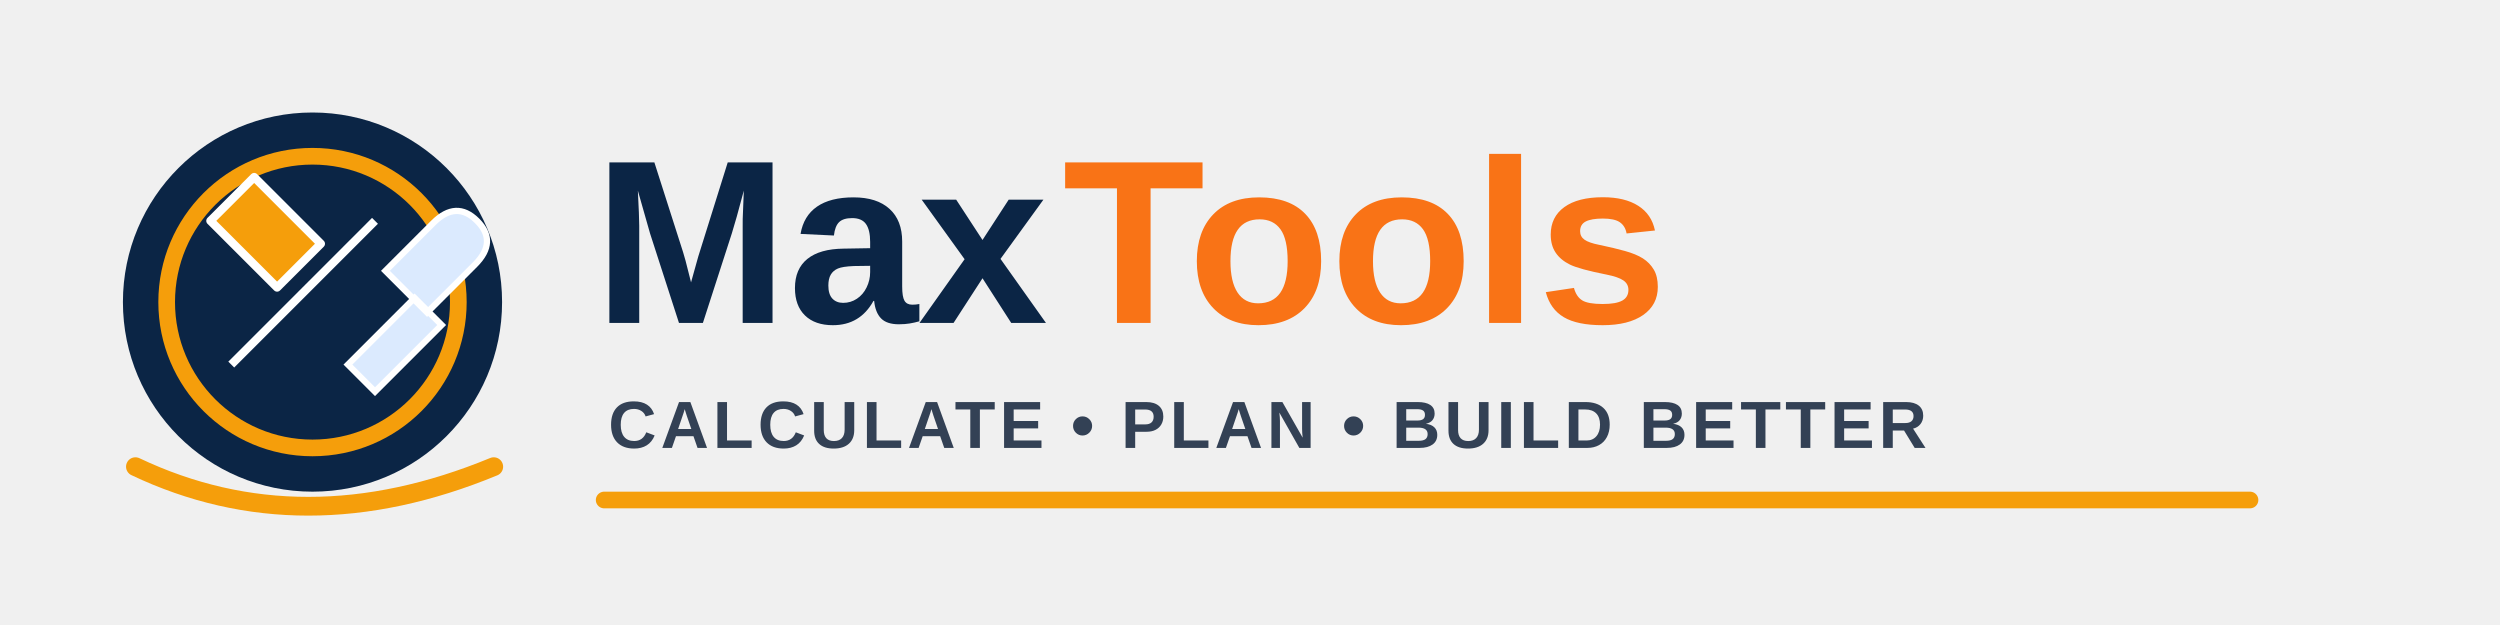
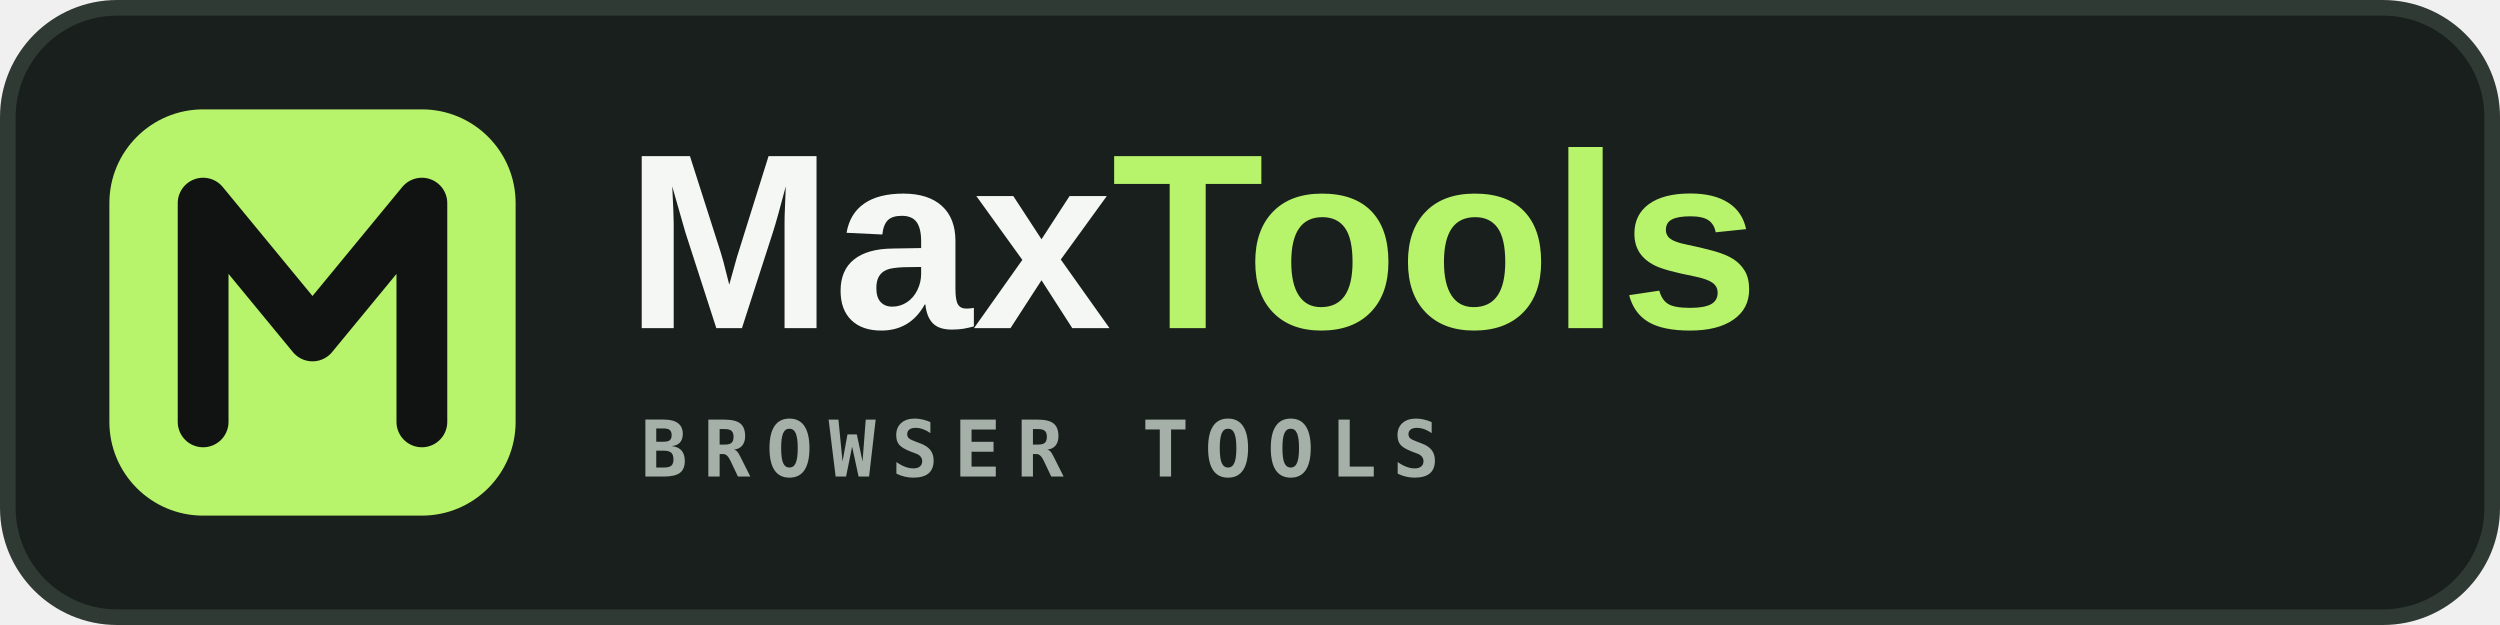
- <svg xmlns="http://www.w3.org/2000/svg" width="1200" height="300" viewBox="0 0 1200 300">
-   <g transform="translate(35 30)">
-     <circle cx="115" cy="115" r="91" fill="#0b2545" />
-     <circle cx="115" cy="115" r="70" fill="none" stroke="#f59e0b" stroke-width="8" />
-     <path d="M76 145 L145 76 M66 76 L87 55 L119 87 L98 108 Z" fill="#f59e0b" stroke="#fff" stroke-width="4" stroke-linejoin="round" />
-     <path d="M132 145 L164 113 L177 126 L145 158 Z M150 100 L173 77 Q184 66 194 76 Q204 86 193 97 L170 120 Z" fill="#dbeafe" stroke="#fff" stroke-width="3" />
-     <path d="M30 194 Q110 232 202 194" fill="none" stroke="#f59e0b" stroke-width="9" stroke-linecap="round" />
-   </g>
-   <text x="285" y="155" font-family="Arial,Helvetica,sans-serif" font-size="112" font-weight="800" fill="#0b2545">Max</text>
-   <text x="510" y="155" font-family="Arial,Helvetica,sans-serif" font-size="112" font-weight="800" fill="#f97316">Tools</text>
-   <text x="292" y="215" font-family="Arial,Helvetica,sans-serif" font-size="32" font-weight="600" letter-spacing="2" fill="#334155">CALCULATE  •  PLAN  •  BUILD BETTER</text>
-   <path d="M290 240 H1080" stroke="#f59e0b" stroke-width="8" stroke-linecap="round" />
+ <svg xmlns="http://www.w3.org/2000/svg" width="640" height="160" viewBox="0 0 640 160" role="img" aria-label="MaxTools">
+   <rect x="2" y="2" width="636" height="156" rx="28" fill="#191f1c" stroke="#303a34" stroke-width="4" />
+   <rect x="28" y="28" width="104" height="104" rx="24" fill="#b7f36b" />
+   <path d="M52 108V52l28 34 28-34v56" fill="none" stroke="#101312" stroke-width="13" stroke-linecap="round" stroke-linejoin="round" />
+   <text x="160" y="84" font-family="'Space Grotesk', Arial, Helvetica, sans-serif" font-size="64" font-weight="700" fill="#f4f7f3">Max<tspan fill="#b7f36b">Tools</tspan>
+   </text>
+   <text x="164" y="122" font-family="'IBM Plex Mono', Consolas, monospace" font-size="20" font-weight="600" letter-spacing="4" fill="#a5b0a8">BROWSER TOOLS</text>
</svg>
